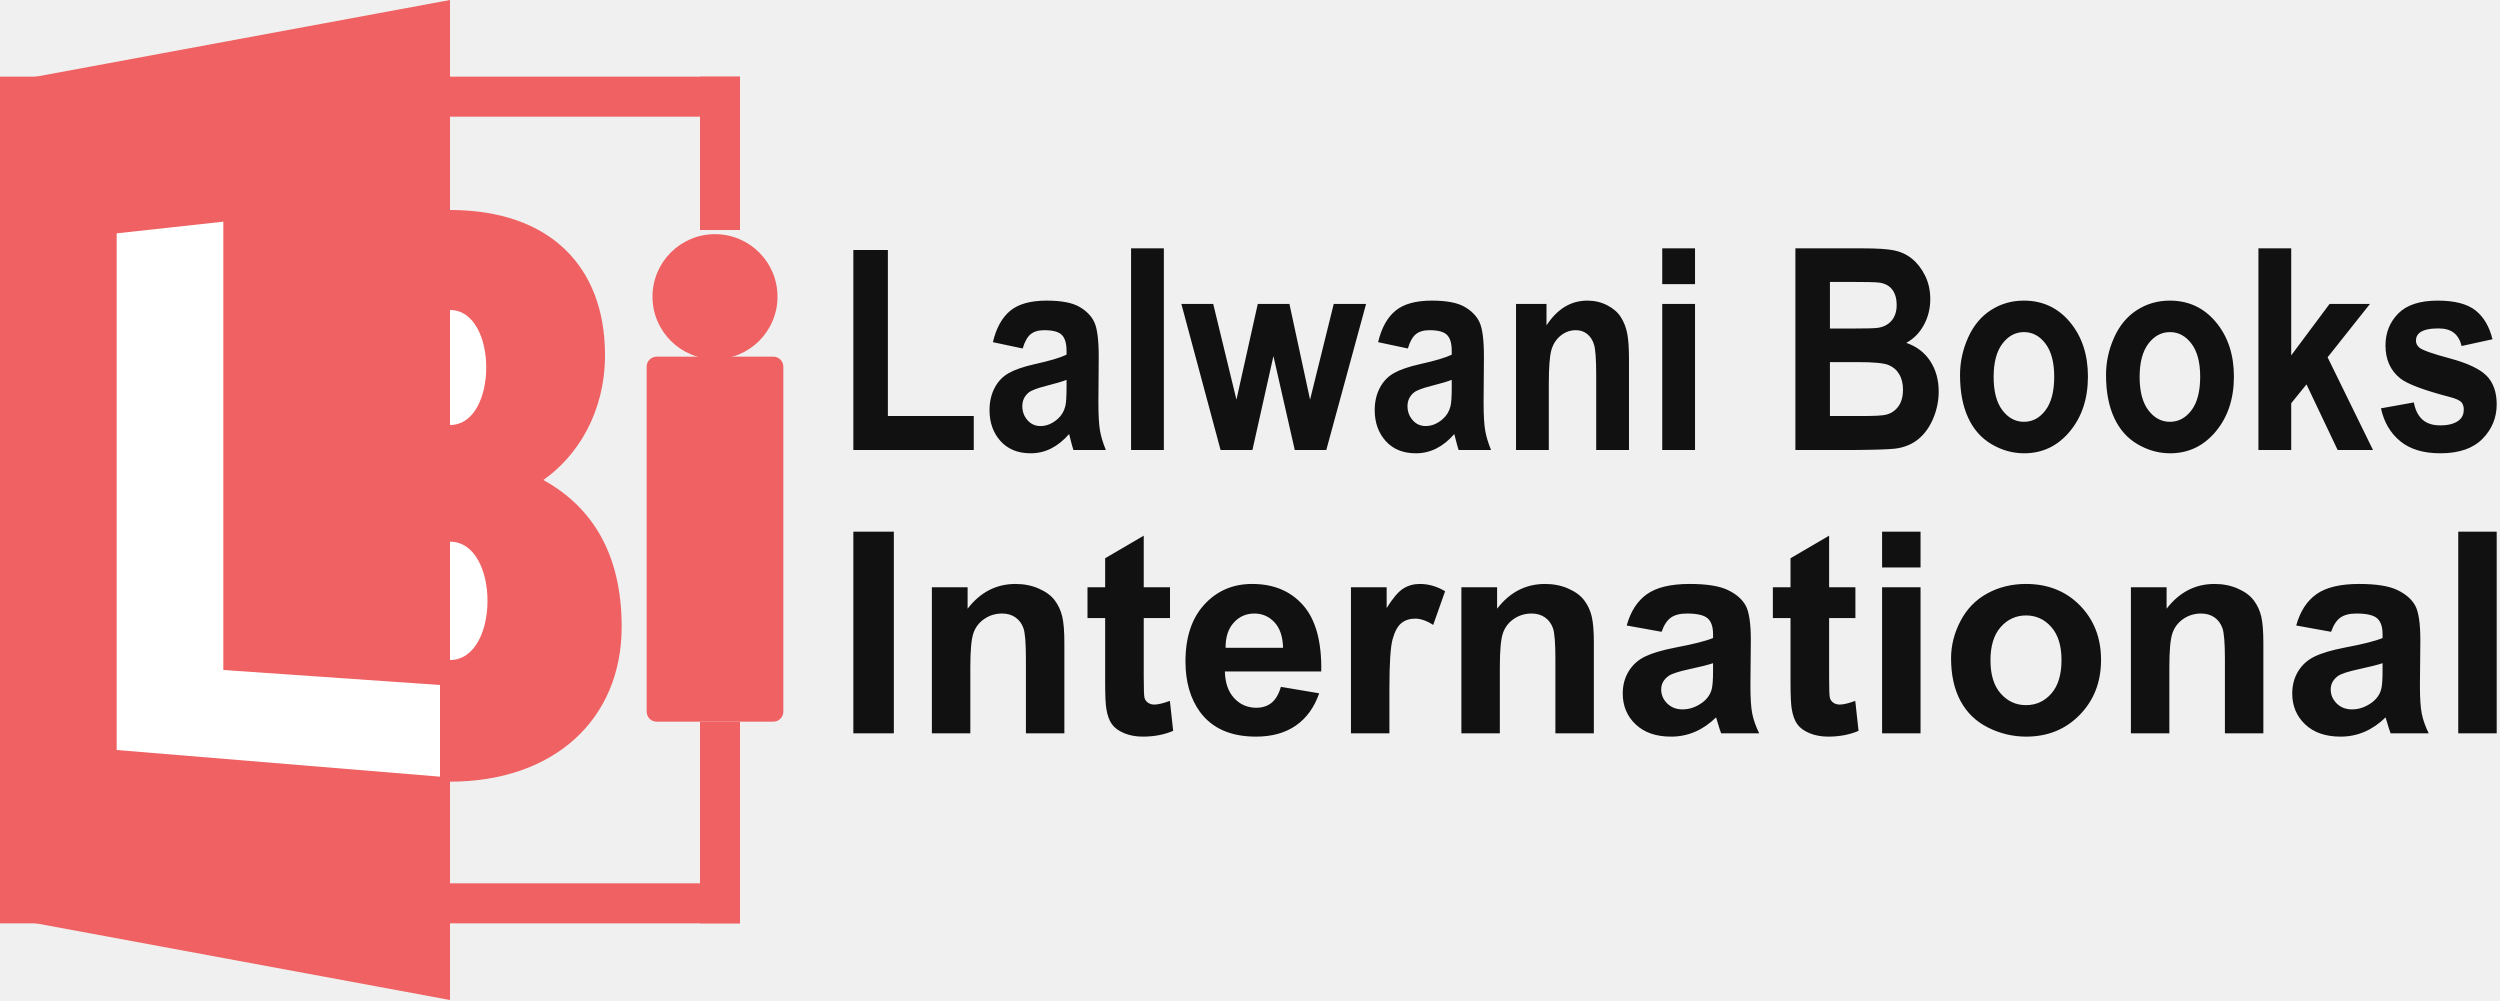
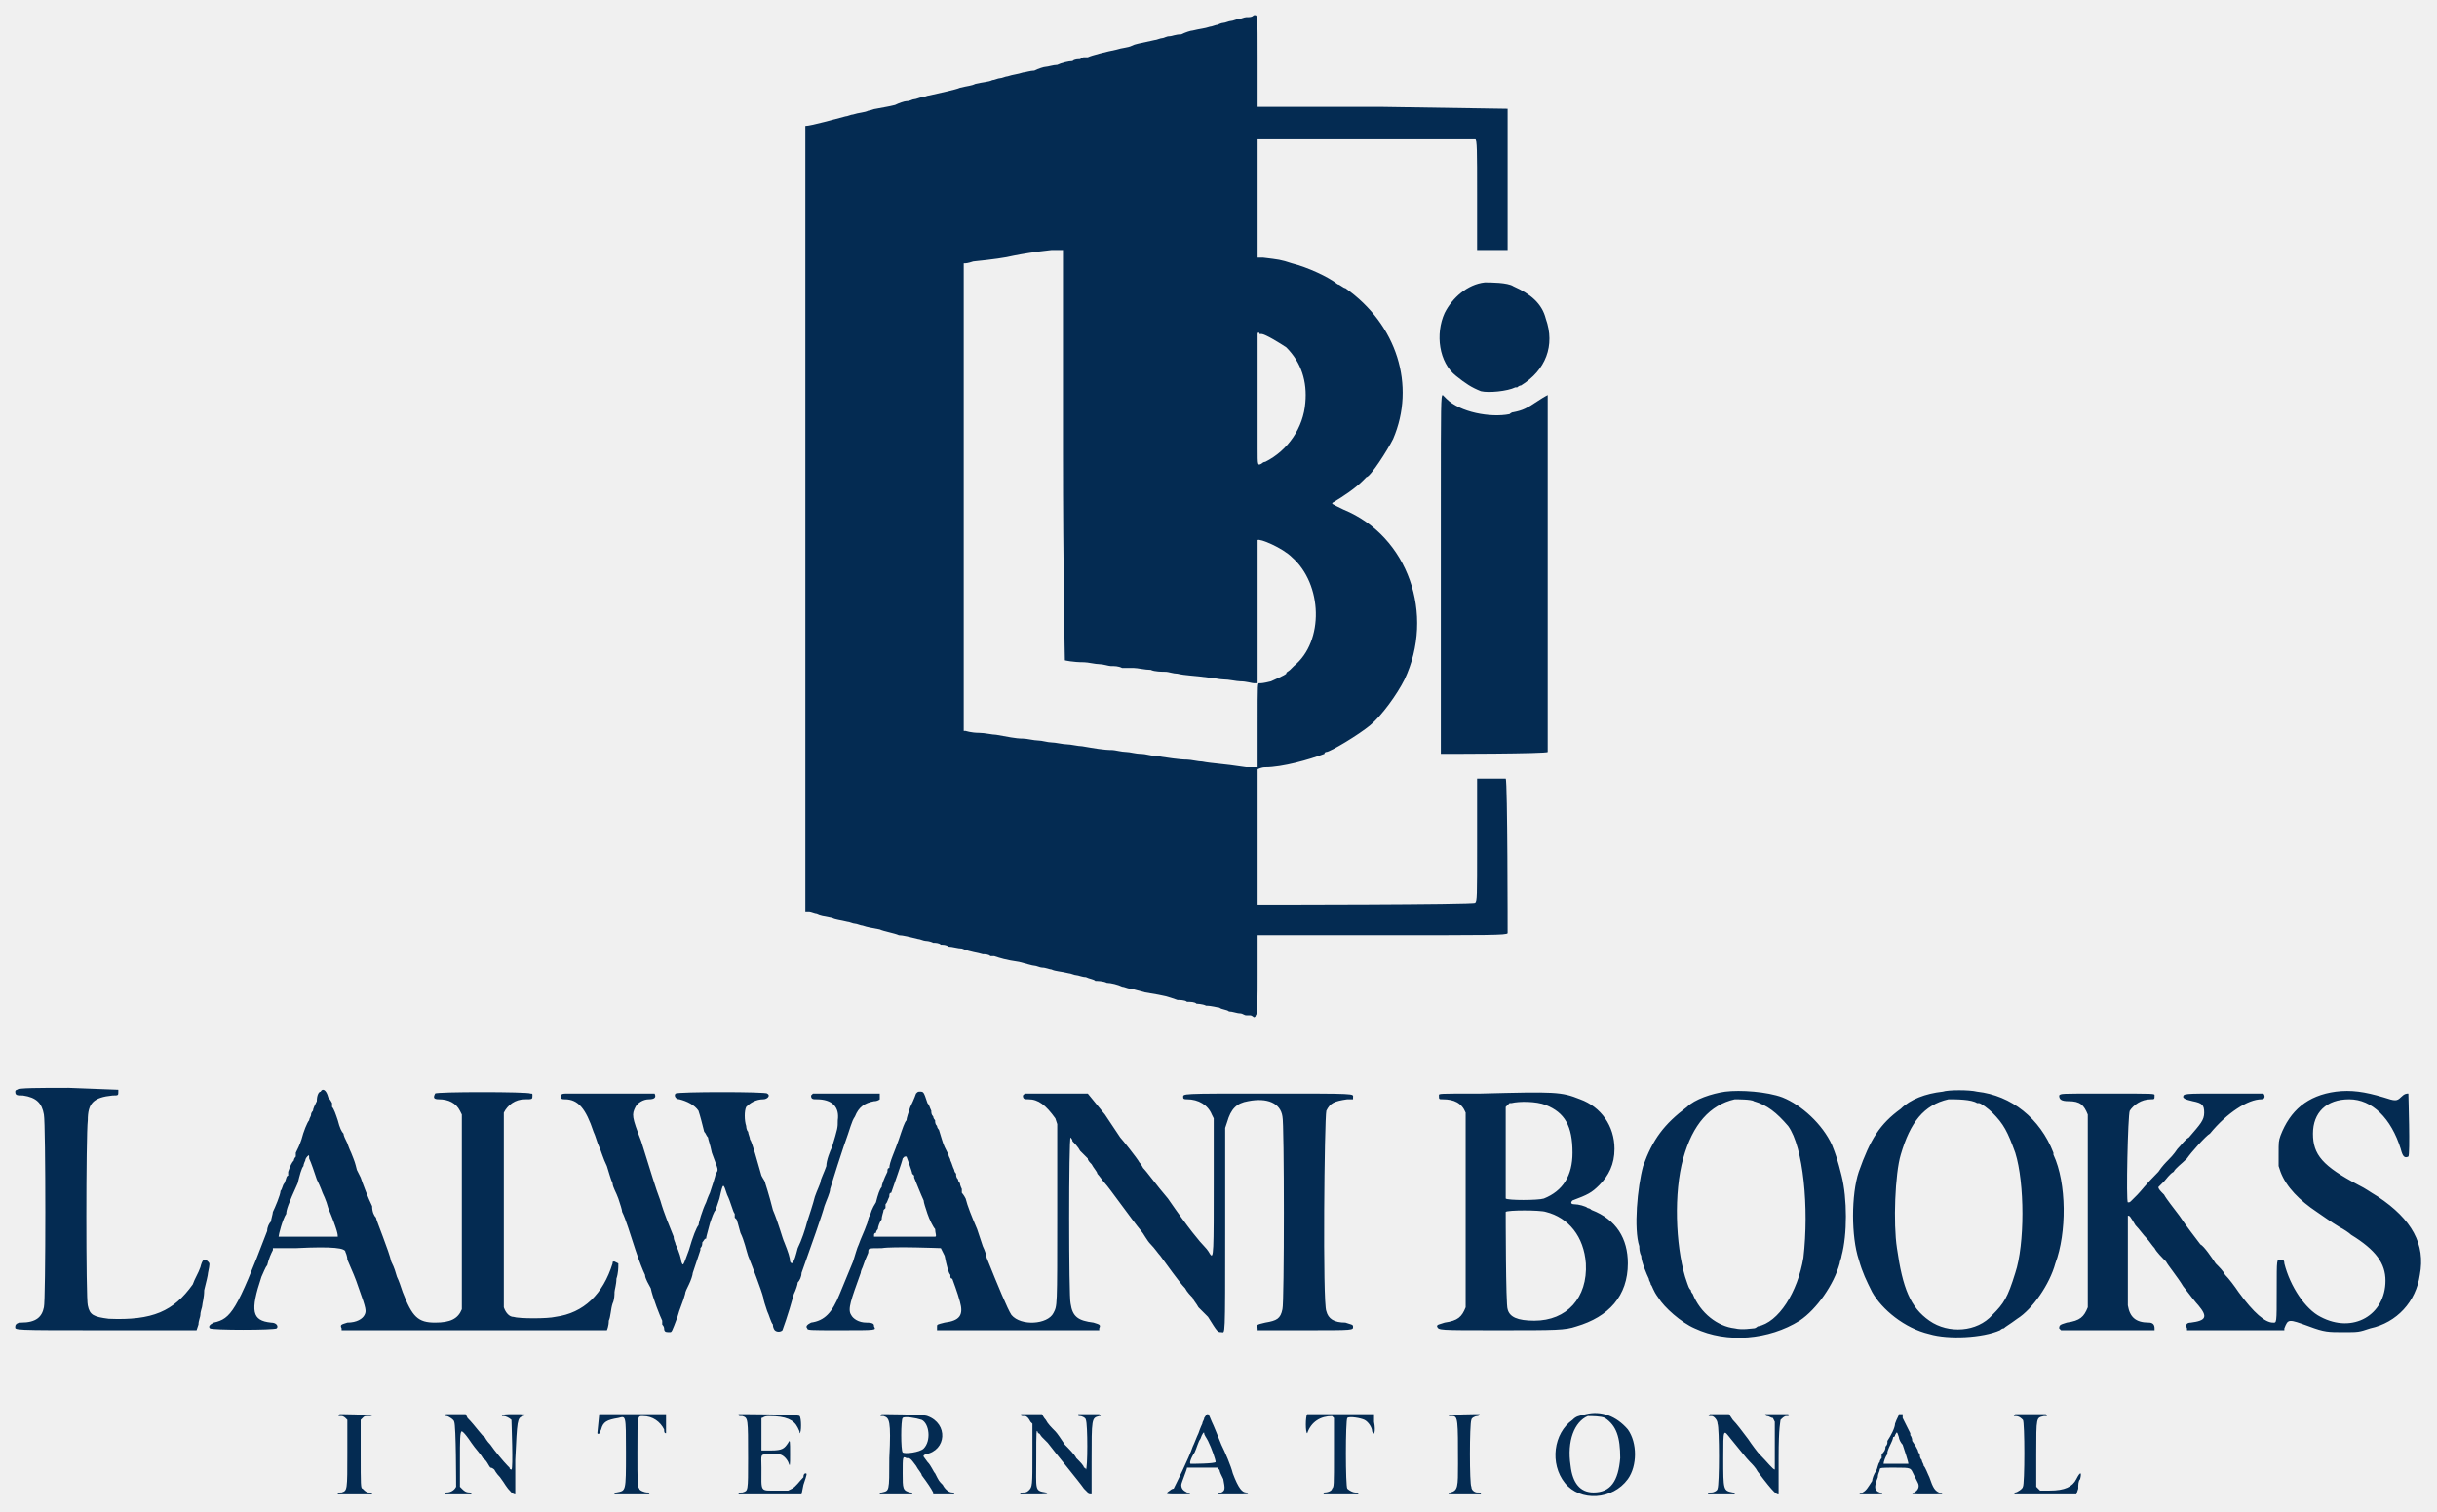
- <svg xmlns="http://www.w3.org/2000/svg" viewBox="0 0 150 60" role="img" aria-label="Lalwani Books International">
-   <g fill="#ef6162">
-     <rect x="0" y="4.6" width="44.4" height="2.4" />
-     <rect x="0" y="53" width="44.4" height="2.4" />
-     <rect x="42" y="4.6" width="2.4" height="9.2" />
-     <rect x="42" y="43.3" width="2.4" height="12.1" />
-     <circle cx="42.9" cy="17.8" r="3.75" />
-     <rect x="38.8" y="21.4" width="8.2" height="21.9" rx="0.6" />
-     <path d="M0 5 27 0V60L0 55Z" />
-     <path d="M27 12.6C33 12.6 36.3 16 36.3 21.3 36.3 24.8 34.6 27.4 32.6 28.8 35.5 30.4 37.3 33.2 37.3 37.6 37.3 43.2 33.2 46.9 27 46.9Z" />
-   </g>
-   <g fill="#fff">
-     <path d="M7 14 13.4 13.3V40.2L26.4 41.1V46.6L7 45Z" />
-     <path d="M27 18.6C29.9 18.6 29.9 25.5 27 25.5Z" />
-     <path d="M27 32.5C30 32.5 30 39.6 27 39.6Z" />
-   </g>
-   <g fill="#111">
-     <path transform="translate(50.101 27) scale(0.14339 0.16902)" d="M58.06 0L7.67 0L7.67-71L22.12-71L22.12-12.06L58.06-12.06L58.06 0M78.52-36.04L66.06-38.28Q68.16-45.80 73.29-49.41Q78.42-53.03 88.53-53.03Q97.71-53.03 102.20-50.85Q106.69-48.68 108.52-45.34Q110.35-41.99 110.35-33.06L110.21-17.04Q110.21-10.21 110.86-6.96Q111.52-3.71 113.33 0L99.76 0Q99.22-1.37 98.44-4.05Q98.10-5.27 97.95-5.66Q94.43-2.25 90.43-0.54Q86.43 1.17 81.88 1.17Q73.88 1.17 69.26-3.17Q64.65-7.52 64.65-14.16Q64.65-18.55 66.75-22Q68.85-25.44 72.63-27.27Q76.42-29.10 83.54-30.47Q93.16-32.28 96.88-33.84L96.88-35.21Q96.88-39.16 94.92-40.84Q92.97-42.53 87.55-42.53Q83.89-42.53 81.84-41.09Q79.79-39.65 78.52-36.04M96.88-22.17L96.88-24.90Q94.24-24.02 88.53-22.80Q82.81-21.58 81.05-20.41Q78.37-18.51 78.37-15.58Q78.37-12.70 80.52-10.60Q82.67-8.50 85.99-8.50Q89.70-8.50 93.07-10.94Q95.56-12.79 96.34-15.48Q96.88-17.24 96.88-22.17M137.60 0L123.88 0L123.88-71.58L137.60-71.58L137.60 0M174.66 0L161.33 0L144.92-51.86L158.25-51.86L167.97-17.87L176.90-51.86L190.14-51.86L198.78-17.87L208.69-51.86L222.22-51.86L205.57 0L192.38 0L183.45-33.35L174.66 0M239.70-36.04L227.25-38.28Q229.35-45.80 234.47-49.41Q239.60-53.03 249.71-53.03Q258.89-53.03 263.38-50.85Q267.87-48.68 269.70-45.34Q271.53-41.99 271.53-33.06L271.39-17.04Q271.39-10.21 272.05-6.96Q272.71-3.71 274.51 0L260.94 0Q260.40-1.37 259.62-4.05Q259.28-5.27 259.13-5.66Q255.62-2.25 251.61-0.54Q247.61 1.17 243.07 1.17Q235.06 1.17 230.44-3.17Q225.83-7.52 225.83-14.16Q225.83-18.55 227.93-22Q230.03-25.44 233.81-27.27Q237.60-29.10 244.73-30.47Q254.35-32.28 258.06-33.84L258.06-35.21Q258.06-39.16 256.10-40.84Q254.15-42.53 248.73-42.53Q245.07-42.53 243.02-41.09Q240.97-39.65 239.70-36.04M258.06-22.17L258.06-24.90Q255.42-24.02 249.71-22.80Q243.99-21.58 242.24-20.41Q239.55-18.51 239.55-15.58Q239.55-12.70 241.70-10.60Q243.85-8.50 247.17-8.50Q250.88-8.50 254.25-10.94Q256.74-12.79 257.52-15.48Q258.06-17.24 258.06-22.17M332.23-32.23L332.23 0L318.51 0L318.51-26.46Q318.51-34.86 317.63-37.33Q316.75-39.79 314.77-41.16Q312.79-42.53 310.01-42.53Q306.45-42.53 303.61-40.58Q300.78-38.62 299.73-35.40Q298.68-32.18 298.68-23.49L298.68 0L284.96 0L284.96-51.86L297.71-51.86L297.71-44.24Q304.49-53.03 314.79-53.03Q319.34-53.03 323.10-51.39Q326.86-49.76 328.78-47.22Q330.71-44.68 331.47-41.46Q332.23-38.23 332.23-32.23M359.86-58.89L346.14-58.89L346.14-71.58L359.86-71.58L359.86-58.89M359.86 0L346.14 0L346.14-51.86L359.86-51.86L359.86 0M401.86 0L401.86-71.58L430.47-71.58Q438.96-71.58 443.14-70.87Q447.31-70.17 450.61-67.92Q453.91-65.67 456.10-61.94Q458.30-58.20 458.30-53.56Q458.30-48.54 455.59-44.34Q452.88-40.14 448.24-38.04Q454.79-36.13 458.30-31.54Q461.82-26.95 461.82-20.75Q461.82-15.87 459.55-11.25Q457.28-6.64 453.34-3.88Q449.41-1.12 443.65-0.49Q440.04-0.10 426.22 0L401.86 0M424.61-59.67L416.31-59.67L416.31-43.12L425.78-43.12Q434.23-43.12 436.28-43.36Q439.99-43.80 442.11-45.92Q444.24-48.05 444.24-51.51Q444.24-54.83 442.41-56.91Q440.58-58.98 436.96-59.42Q434.81-59.67 424.61-59.67M427.98-31.20L416.31-31.20L416.31-12.06L429.69-12.06Q437.50-12.06 439.60-12.50Q442.82-13.09 444.85-15.36Q446.88-17.63 446.88-21.44Q446.88-24.66 445.31-26.90Q443.75-29.15 440.80-30.18Q437.84-31.20 427.98-31.20M470.75-26.66Q470.75-33.50 474.12-39.89Q477.49-46.29 483.67-49.66Q489.84-53.03 497.46-53.03Q509.23-53.03 516.75-45.39Q524.27-37.74 524.27-26.07Q524.27-14.31 516.67-6.57Q509.08 1.17 497.56 1.17Q490.43 1.17 483.96-2.05Q477.49-5.27 474.12-11.50Q470.75-17.72 470.75-26.66M484.81-25.93Q484.81-18.21 488.48-14.11Q492.14-10.01 497.51-10.01Q502.88-10.01 506.52-14.11Q510.16-18.21 510.16-26.03Q510.16-33.64 506.52-37.74Q502.88-41.85 497.51-41.85Q492.14-41.85 488.48-37.74Q484.81-33.64 484.81-25.93M531.84-26.66Q531.84-33.50 535.21-39.89Q538.57-46.29 544.75-49.66Q550.93-53.03 558.54-53.03Q570.31-53.03 577.83-45.39Q585.35-37.74 585.35-26.07Q585.35-14.31 577.76-6.57Q570.17 1.17 558.64 1.17Q551.51 1.17 545.04-2.05Q538.57-5.27 535.21-11.50Q531.84-17.72 531.84-26.66M545.90-25.93Q545.90-18.21 549.56-14.11Q553.22-10.01 558.59-10.01Q563.96-10.01 567.60-14.11Q571.24-18.21 571.24-26.03Q571.24-33.64 567.60-37.74Q563.96-41.85 558.59-41.85Q553.22-41.85 549.56-37.74Q545.90-33.64 545.90-25.93M609.33 0L595.61 0L595.61-71.58L609.33-71.58L609.33-33.59L625.39-51.86L642.29-51.86L624.56-32.91L643.55 0L628.76 0L615.72-23.29L609.33-16.60L609.33 0M646.88-14.79L660.64-16.89Q661.52-12.89 664.21-10.82Q666.89-8.74 671.73-8.74Q677.05-8.74 679.74-10.69Q681.54-12.06 681.54-14.36Q681.54-15.92 680.57-16.94Q679.54-17.92 675.98-18.75Q659.38-22.41 654.93-25.44Q648.78-29.64 648.78-37.11Q648.78-43.85 654.10-48.44Q659.42-53.03 670.61-53.03Q681.25-53.03 686.43-49.56Q691.60-46.09 693.55-39.31L680.62-36.91Q679.79-39.94 677.47-41.55Q675.15-43.16 670.85-43.16Q665.43-43.16 663.09-41.65Q661.52-40.58 661.52-38.87Q661.52-37.40 662.89-36.38Q664.75-35.01 675.71-32.52Q686.67-30.03 691.02-26.42Q695.31-22.75 695.31-16.21Q695.31-9.08 689.36-3.96Q683.40 1.17 671.73 1.17Q661.13 1.17 654.96-3.12Q648.78-7.42 646.88-14.79" />
-     <path transform="translate(50.050 44) scale(0.16817 0.16902)" d="M21.29 0L6.84 0L6.84-71.58L21.29-71.58L21.29 0M82.13-32.23L82.13 0L68.41 0L68.41-26.46Q68.41-34.86 67.53-37.33Q66.65-39.79 64.67-41.16Q62.70-42.53 59.91-42.53Q56.35-42.53 53.52-40.58Q50.68-38.62 49.63-35.40Q48.58-32.18 48.58-23.49L48.58 0L34.86 0L34.86-51.86L47.61-51.86L47.61-44.24Q54.39-53.03 64.70-53.03Q69.24-53.03 73-51.39Q76.76-49.76 78.69-47.22Q80.62-44.68 81.37-41.46Q82.13-38.23 82.13-32.23M110.45-51.86L119.82-51.86L119.82-40.92L110.45-40.92L110.45-20.02Q110.45-13.67 110.72-12.62Q110.99-11.57 111.94-10.89Q112.89-10.21 114.26-10.21Q116.16-10.21 119.78-11.52L120.95-0.88Q116.16 1.17 110.11 1.17Q106.40 1.17 103.42-0.07Q100.44-1.32 99.05-3.30Q97.66-5.27 97.12-8.64Q96.68-11.04 96.68-18.31L96.68-40.92L90.38-40.92L90.38-51.86L96.68-51.86L96.68-62.16L110.45-70.17L110.45-51.86M159.38-16.50L173.05-14.21Q170.41-6.69 164.72-2.76Q159.03 1.17 150.49 1.17Q136.96 1.17 130.47-7.67Q125.34-14.75 125.34-25.54Q125.34-38.43 132.08-45.73Q138.82-53.03 149.12-53.03Q160.69-53.03 167.38-45.39Q174.07-37.74 173.78-21.97L139.40-21.97Q139.55-15.87 142.72-12.48Q145.90-9.08 150.63-9.08Q153.86-9.08 156.05-10.84Q158.25-12.60 159.38-16.50M139.65-30.37L160.16-30.37Q160.01-36.33 157.08-39.43Q154.15-42.53 149.95-42.53Q145.46-42.53 142.53-39.26Q139.60-35.99 139.65-30.37M198.10-16.02L198.10 0L184.38 0L184.38-51.86L197.12-51.86L197.12-44.48Q200.39-49.71 203-51.37Q205.62-53.03 208.94-53.03Q213.62-53.03 217.97-50.44L213.72-38.48Q210.25-40.72 207.28-40.72Q204.39-40.72 202.39-39.14Q200.39-37.55 199.24-33.40Q198.10-29.25 198.10-16.02M271.04-32.23L271.04 0L257.32 0L257.32-26.46Q257.32-34.86 256.45-37.33Q255.57-39.79 253.59-41.16Q251.61-42.53 248.83-42.53Q245.26-42.53 242.43-40.58Q239.60-38.62 238.55-35.40Q237.50-32.18 237.50-23.49L237.50 0L223.78 0L223.78-51.86L236.52-51.86L236.52-44.24Q243.31-53.03 253.61-53.03Q258.15-53.03 261.91-51.39Q265.67-49.76 267.60-47.22Q269.53-44.68 270.29-41.46Q271.04-38.23 271.04-32.23M295.21-36.04L282.76-38.28Q284.86-45.80 289.99-49.41Q295.12-53.03 305.22-53.03Q314.40-53.03 318.90-50.85Q323.39-48.68 325.22-45.34Q327.05-41.99 327.05-33.06L326.90-17.04Q326.90-10.21 327.56-6.96Q328.22-3.71 330.03 0L316.46 0Q315.92-1.37 315.14-4.05Q314.79-5.27 314.65-5.66Q311.13-2.25 307.13-0.54Q303.13 1.17 298.58 1.17Q290.58 1.17 285.96-3.17Q281.35-7.52 281.35-14.16Q281.35-18.55 283.45-22Q285.55-25.44 289.33-27.27Q293.12-29.10 300.24-30.47Q309.86-32.28 313.57-33.84L313.57-35.21Q313.57-39.16 311.62-40.84Q309.67-42.53 304.25-42.53Q300.59-42.53 298.54-41.09Q296.48-39.65 295.21-36.04M313.57-22.17L313.57-24.90Q310.94-24.02 305.22-22.80Q299.51-21.58 297.75-20.41Q295.07-18.51 295.07-15.58Q295.07-12.70 297.22-10.60Q299.37-8.50 302.69-8.50Q306.40-8.50 309.77-10.94Q312.26-12.79 313.04-15.48Q313.57-17.24 313.57-22.17M354.98-51.86L364.36-51.86L364.36-40.92L354.98-40.92L354.98-20.02Q354.98-13.67 355.25-12.62Q355.52-11.57 356.47-10.89Q357.42-10.21 358.79-10.21Q360.69-10.21 364.31-11.52L365.48-0.88Q360.69 1.17 354.64 1.17Q350.93 1.17 347.95-0.07Q344.97-1.32 343.58-3.30Q342.19-5.27 341.65-8.64Q341.21-11.04 341.21-18.31L341.21-40.92L334.91-40.92L334.91-51.86L341.21-51.86L341.21-62.16L354.98-70.17L354.98-51.86M387.60-58.89L373.88-58.89L373.88-71.58L387.60-71.58L387.60-58.89M387.60 0L373.88 0L373.88-51.86L387.60-51.86L387.60 0M398.49-26.66Q398.49-33.50 401.86-39.89Q405.22-46.29 411.40-49.66Q417.58-53.03 425.20-53.03Q436.96-53.03 444.48-45.39Q452-37.74 452-26.07Q452-14.31 444.41-6.57Q436.82 1.17 425.29 1.17Q418.16 1.17 411.69-2.05Q405.22-5.27 401.86-11.50Q398.49-17.72 398.49-26.66M412.55-25.93Q412.55-18.21 416.21-14.11Q419.87-10.01 425.24-10.01Q430.62-10.01 434.25-14.11Q437.89-18.21 437.89-26.03Q437.89-33.64 434.25-37.74Q430.62-41.85 425.24-41.85Q419.87-41.85 416.21-37.74Q412.55-33.64 412.55-25.93M509.91-32.23L509.91 0L496.19 0L496.19-26.46Q496.19-34.86 495.31-37.33Q494.43-39.79 492.46-41.16Q490.48-42.53 487.70-42.53Q484.13-42.53 481.30-40.58Q478.47-38.62 477.42-35.40Q476.37-32.18 476.37-23.49L476.37 0L462.65 0L462.65-51.86L475.39-51.86L475.39-44.24Q482.18-53.03 492.48-53.03Q497.02-53.03 500.78-51.39Q504.54-49.76 506.47-47.22Q508.40-44.68 509.16-41.46Q509.91-38.23 509.91-32.23M534.08-36.04L521.63-38.28Q523.73-45.80 528.86-49.41Q533.98-53.03 544.09-53.03Q553.27-53.03 557.76-50.85Q562.26-48.68 564.09-45.34Q565.92-41.99 565.92-33.06L565.77-17.04Q565.77-10.21 566.43-6.96Q567.09-3.71 568.90 0L555.32 0Q554.79-1.37 554-4.05Q553.66-5.27 553.52-5.66Q550-2.25 546-0.54Q541.99 1.17 537.45 1.17Q529.44 1.17 524.83-3.17Q520.21-7.52 520.21-14.16Q520.21-18.55 522.31-22Q524.41-25.44 528.20-27.27Q531.98-29.10 539.11-30.47Q548.73-32.28 552.44-33.84L552.44-35.21Q552.44-39.16 550.49-40.84Q548.54-42.53 543.12-42.53Q539.45-42.53 537.40-41.09Q535.35-39.65 534.08-36.04M552.44-22.17L552.44-24.90Q549.80-24.02 544.09-22.80Q538.38-21.58 536.62-20.41Q533.94-18.51 533.94-15.58Q533.94-12.70 536.08-10.60Q538.23-8.50 541.55-8.50Q545.26-8.50 548.63-10.94Q551.12-12.79 551.90-15.48Q552.44-17.24 552.44-22.17M593.16 0L579.44 0L579.44-71.58L593.16-71.58" />
-   </g>
+ <svg xmlns="http://www.w3.org/2000/svg" viewBox="-8 -8 1277 792" role="img" aria-label="Lalwani Books International">
+   <path fill="#042b52" fill-rule="evenodd" d="M649 0c-1 1-2 1-4 1-1 0-3 1-4 1-1 0-3 1-4 1-1 0-3 1-4 1-1 0-3 1-3 1-1 0-3 1-4 1-3 1-5 1-9 2-1 0-4 1-6 2-3 0-5 1-6 1-2 0-3 1-4 1-1 0-3 1-4 1-9 2-10 2-12 3-2 1-5 1-8 2-5 1-13 3-15 4 0 0-1 0-2 0-1 0-2 1-2 1-1 0-3 0-4 1-2 0-6 1-8 2-2 0-5 1-6 1-1 0-4 1-6 2-2 0-5 1-6 1-3 1-5 1-8 2-1 0-3 1-4 1-1 0-3 1-4 1-2 1-5 1-9 2-2 1-4 1-8 2-2 1-12 3-16 4-1 0-3 1-4 1-1 0-3 1-4 1-1 0-2 1-4 1-1 0-4 1-6 2-4 1-5 1-10 2-1 0-3 1-4 1-2 1-5 1-8 2-1 0-3 1-4 1-4 1-18 5-21 5l0 1 0 205c0 113 0 206 0 206 0 0 1 0 2 0 1 0 3 1 4 1 2 1 3 1 8 2 2 1 4 1 8 2 1 0 3 1 4 1 1 0 3 1 4 1 3 1 4 1 9 2 2 1 8 2 10 3 2 0 6 1 10 2 1 0 3 1 4 1 0 0 2 0 4 1 1 0 3 0 4 1 1 0 3 0 4 1 2 0 5 1 7 1 5 2 8 2 11 3 1 0 3 0 4 1 0 0 2 0 2 0 3 1 6 2 13 3 4 1 7 2 8 2 1 0 3 1 4 1 2 0 4 1 5 1 2 1 5 1 9 2 1 0 3 1 4 1 1 0 3 1 5 1 2 1 4 1 5 2 1 0 4 0 6 1 2 0 6 1 8 2 1 0 3 1 4 1 1 0 4 1 8 2 12 2 11 2 17 4 1 0 4 0 5 1 2 0 4 0 5 1 0 0 3 0 5 1 3 0 6 1 7 1 1 1 4 1 5 2 2 0 4 1 6 1 1 0 2 1 3 1 0 0 1 0 2 0 1 0 2 1 2 1 0 0 1 0 1-1 1 0 1-10 1-21 0-17 0-21 0-21 1 0 28 0 62 0 61 0 68 0 69-1 0 0 0-80-1-81 0 0-1 0-7 0l-8 0 0 2c0 2 0 16 0 33 0 27 0 29-1 30 0 1-113 1-114 1 0-1 0-71 0-71 0 0 2-1 4-1 9 0 23-4 31-7 0-1 1-1 1-1 2 0 17-9 23-14 6-5 14-16 18-24 16-34 2-75-32-89-6-3-7-3-5-4 5-3 11-7 15-11 1-1 2-2 2-2 2 0 11-14 14-20 12-28 2-60-25-79-1 0-3-2-4-2-5-4-16-9-24-11-6-2-7-2-15-3-1 0-3 0-3 0 0-1 0-20 0-42l0-20 57 0c46 0 57 0 57 0 1 0 1 6 1 29l0 29 2 0c1 0 11 0 13 0l1 0 0-37 0-37-65-1c-52 0-66 0-66 0 0 0 0-11 0-24 0-26 0-24-2-24zM543 123c-9 1-15 2-20 3-4 1-11 2-21 3-3 1-4 1-5 1 0 1 0 7 0 123l0 122 1 0c0 0 3 1 7 1 3 0 7 1 9 1 6 1 10 2 14 2 2 0 6 1 8 1 2 0 5 1 7 1 2 0 6 1 8 1 2 0 6 1 8 1 6 1 11 2 16 2 1 0 5 1 7 1 2 0 5 1 8 1 2 0 5 1 7 1 7 1 13 2 17 2 2 0 6 1 8 1 5 1 10 1 23 3 1 0 3 0 4 0l2 0 0-22c0-23 0-22 1-22 1 0 2 0 6-1 2-1 7-3 8-4 0-1 1-1 2-2 0 0 1-1 2-2 16-13 15-43-1-57-5-5-17-10-18-9 0 1 0 17 0 38 0 22 0 36 0 37-1 0-1 0-2 0-1 0-4-1-7-1-2 0-6-1-9-1-2 0-6-1-8-1-7-1-12-1-16-2-2 0-5-1-6-1-2 0-6 0-8-1-3 0-7-1-9-1-2 0-5 0-6 0-2-1-4-1-6-1-1 0-4-1-6-1-2 0-6-1-8-1-6 0-10-1-10-1 0 0-1-49-1-108l0-107-2 0c-1 0-3 0-4 0zM770 140c-9 1-17 8-21 16-5 11-3 26 6 33 5 4 8 6 13 8 4 1 14 0 18-2 0 0 1 0 1 0 0 0 1-1 2-1 13-8 18-21 13-35-2-8-8-13-17-17-3-2-12-2-15-2zM651 167c0 0 0 50 0 60 0 9 0 9 2 8 0 0 1-1 2-1 12-6 20-18 21-31 1-11-2-21-10-29-3-2-11-7-13-7 0 0-1 0-1 0 0-1-1-1-1 0zM747 254c0 83 0 132 0 133 1 0 56 0 56-1 0 0 0-187 0-187 0 0-2 1-5 3-6 4-8 5-13 6-1 0-2 1-2 1-10 2-26-1-33-8-1-1-2-2-2-2-1 0-1 5-1 55zM1 563c0 0-1 0-1 1 0 2 1 2 4 2 7 1 10 4 11 10 1 5 1 98 0 101-1 5-4 8-12 8-2 0-3 1-3 2 0 2-3 2 48 2l47 0 1-3c0-2 1-4 1-5 0-2 1-4 1-5 0-1 1-4 1-8 1-4 2-8 2-9 1-5 1-5 0-6-2-2-3-1-4 3-1 3-3 6-4 9-10 14-21 19-44 18-8-1-10-2-11-7-1-3-1-89 0-97 0-9 3-12 13-13 3 0 3 0 3-2l0-1-26-1c-15 0-27 0-27 1zM160 564c-1 0-2 2-2 5-1 2-2 4-2 5 0 0-1 1-1 2 0 1-1 2-1 3-1 1-3 6-4 10-1 3-2 5-3 7 0 0 0 1 0 1 0 0 0 1 0 1 0 0-1 1-1 2-1 1-2 3-3 6 0 0 0 1 0 1 0 0 0 1 0 1-1 0-1 2-2 4-1 1-1 3-2 4 0 2-3 9-4 11 0 1-1 4-1 5-1 1-2 3-2 5-16 42-19 46-28 48-2 1-3 2-2 3 1 1 34 1 35 0 1-1 0-3-3-3-10-1-11-6-5-24 1-2 2-5 3-6 1-4 2-6 3-8l0-1 12 0c20-1 26 0 26 2 0 0 1 2 1 4 3 7 4 9 6 15 4 11 4 12 3 14-1 2-4 4-9 4-3 1-4 1-3 3 0 0 0 1 0 1 1 0 139 0 139 0 0 0 1-2 1-5 1-2 1-6 2-9 1-2 1-5 1-6 0-1 1-4 1-7 1-3 1-6 1-7l0-1-2-1c-1 0-1 0-1 1-5 16-15 26-30 28-4 1-19 1-22 0-2 0-4-2-5-5 0-3 0-99 0-102 2-4 6-7 11-7 4 0 4 0 4-2 0-1 0-1-1-1-1-1-50-1-50 0-1 2-1 3 2 3 5 0 9 2 11 6l1 2 0 50c0 49 0 51 0 52-2 5-6 7-14 7-9 0-12-3-17-16-1-3-2-6-3-8-1-3-1-4-3-8-1-5-8-22-8-23-1-1-2-3-2-6-2-4-5-12-6-15 0 0-1-2-2-4-1-4-1-4-3-9-1-2-2-5-2-5-1-2-2-4-2-5-1-1-2-3-3-7-1-3-2-6-3-7 0 0 0-1 0-1 0 0 0-1 0-1 0 0-1-2-2-3-1-4-3-5-4-3zM896 564c-7 1-16 4-20 8-12 9-18 17-23 31-3 11-5 33-2 42 0 1 0 3 1 5 0 3 3 10 4 12 0 1 1 2 1 3 1 1 1 3 4 7 3 5 12 13 19 16 17 8 39 6 55-4 9-6 18-19 21-30 0-1 1-3 1-4 3-11 3-30 0-42-2-8-3-11-5-16-5-11-16-21-26-25-8-3-22-4-30-3zM1010 564c-9 1-17 4-22 9-11 8-16 16-22 33-4 12-4 34 0 46 2 7 4 11 7 17 5 9 17 19 30 22 10 3 28 2 37-2 0 0 1-1 2-1 1-1 3-2 7-5 8-5 17-18 20-29 6-16 6-42-1-57 0 0 0-1 0-1-7-18-22-30-40-32-4-1-15-1-18 0zM1216 564c-15 2-24 10-29 23-1 3-1 3-1 10l0 6 1 3c3 8 10 15 19 21 3 2 7 5 12 8 2 1 5 3 6 4 13 8 18 15 18 24 0 18-17 28-34 19-8-4-16-16-19-28 0-2-1-2-2-2-2 0-2-1-2 16 0 18 0 17-2 17-4 0-10-5-18-16-2-3-5-7-7-9-1-2-3-4-5-6-2-3-6-9-8-10-3-4-7-9-11-15-3-4-7-9-8-11-2-2-3-3-3-4 0 0 1-1 3-3 1-1 3-4 5-5 1-2 4-4 7-7 2-3 10-12 12-13 9-11 20-18 27-18 2 0 2-2 1-3 0 0-10 0-21 0-21 0-21 0-21 2 1 1 1 1 5 2 5 1 6 2 6 6 0 4-2 6-8 13-2 1-4 4-6 6-2 3-4 5-5 6-1 1-3 3-5 6-7 7-9 10-11 12-1 1-3 3-3 3-1 1-1 1-2 1-1 0 0-46 1-48 2-3 6-6 11-6 2 0 2 0 2-2 0-1 1-1-26-1-24 0-23 0-24 1 0 2 1 3 5 3 6 0 8 2 10 7 0 4 0 97 0 101-2 5-4 7-11 8-3 1-4 1-4 3l1 1 24 0 25 0 0-1c0-2-1-3-3-3-7 0-10-3-11-9 0-5 0-47 0-47 1 0 1 0 4 5 2 2 4 5 6 7 1 1 3 4 4 5 1 2 4 5 6 7 1 2 6 8 9 13 3 4 7 9 8 10 5 6 4 8-4 9-2 0-3 1-2 3l0 1 25 0 26 0 0-1c2-5 2-5 13-1 8 3 10 3 18 3 8 0 8 0 14-2 14-3 24-14 26-28 3-16-4-29-22-41-5-3-6-4-10-6-19-10-24-16-24-27 0-11 7-18 19-18 12 0 22 10 27 26 1 4 2 5 4 4 1-1 0-32 0-33-1 0-2 0-4 2-2 2-3 2-9 0-10-3-17-4-25-3zM472 565c0 0-1 3-3 7-1 3-2 6-2 7-1 1-2 4-4 10-2 6-5 12-5 15-1 0-1 1-1 2-2 4-3 7-3 8-1 1-2 4-3 8-2 3-3 6-3 7-1 0-1 3-2 5-1 3-3 7-4 10-1 2-2 6-3 9-2 5-5 12-7 17-4 10-8 14-15 15-2 1-3 2-2 3 0 1 1 1 17 1 20 0 19 0 18-2 0-1 0-2-4-2-4 0-7-2-8-4-2-3 0-8 5-22 0-1 1-3 1-3 2-6 3-7 3-8 0-2 0-2 7-2 6-1 31 0 31 0 0 0 1 2 2 4 1 5 2 9 3 10 0 0 0 1 0 1 0 0 0 1 1 1 0 0 3 8 4 12 2 7 0 10-8 11-4 1-4 1-4 2l0 2 3 0c2 0 21 0 42 0l40 0 0-1c1-2 0-2-3-3-8-1-11-3-12-10-1-3-1-87 0-87 0 0 1 1 1 2 1 1 3 3 4 5 2 2 4 4 4 4 0 1 1 2 2 3 1 2 3 4 3 5 1 1 3 4 4 5 2 2 14 19 19 25 1 1 3 5 5 7 2 2 4 5 5 6 3 4 10 14 13 17 1 2 3 4 4 5 0 1 2 3 3 5 1 1 3 3 5 5 5 8 5 8 7 8 2 0 2 5 2-54l0-53 1-3c2-7 5-10 11-11 10-2 17 1 18 8 1 3 1 98 0 101-1 5-3 6-9 7-4 1-5 1-4 3l0 1 25 0c26 0 25 0 25-2 0-1-1-1-4-2-6 0-9-2-10-6-2-4-1-101 0-105 2-4 4-5 11-6l3 0 0-1c0-2 3-2-45-2-46 0-44 0-44 2 0 1 1 1 2 1 6 0 11 3 13 8l1 2 0 30c0 41 0 44-2 41 0 0-1-2-3-4-2-2-8-9-19-25-6-7-11-14-13-16 0 0-1-2-2-3-1-2-9-12-10-13 0 0-4-6-8-12l-9-11-3 0c-2 0-9 0-17 0l-13 0-1 1c0 2 1 2 3 2 5 0 9 3 14 10l1 3 0 46c0 51 0 49-2 53-3 6-17 7-22 1-2-3-7-15-13-30 0-1-1-4-2-6-1-3-2-6-3-9-3-7-5-12-6-16-1-2-2-3-2-3 0-1 0-1 0-2 0 0-1-2-1-3-1-1-1-2-1-2-1-1-1-2-1-3-1-1-1-2-1-2-1-2-1-3-2-5 0-1-1-2-1-3 0 0-1-2-2-4-1-2-2-6-3-9 0 0-1-1-1-2-1-1-1-2-1-3-1-1-1-2-1-2-1-1-1-2-1-3-1-2-1-3-2-4-2-6-2-6-4-6-1 0-1 0-2 1zM768 565c-23 0-22 0-22 1 0 2 0 2 2 2 6 0 10 2 12 7 0 2 0 98 0 102-2 5-4 7-11 8-3 1-4 1-4 2 1 2 0 2 32 2 31 0 35 0 41-2 17-5 27-16 27-33 0-13-6-23-19-28-1-1-2-1-2-1-1-1-5-2-7-2-2 0-2-1-1-2 8-3 10-4 14-8 5-5 8-11 8-19 0-12-7-22-18-26-10-4-13-4-52-3zM291 565c-5 0-5 0-5 2 0 1 1 1 2 1 7 0 11 5 15 17 1 2 2 6 3 8 1 2 2 6 4 10 1 3 2 7 3 9 0 2 2 5 3 8 1 3 2 6 2 7 2 4 4 11 7 20 2 6 4 11 5 13 0 2 2 5 3 7 1 5 5 15 6 17 0 1 0 2 0 2 1 1 1 2 1 2 0 2 1 2 3 2 1 0 1 0 4-8 1-4 3-8 4-12 0-1 1-3 2-5 1-2 2-5 2-6 1-3 4-12 4-12 0 0 0-1 0-1 1-1 1-2 1-3 1-1 1-2 2-2 0-1 1-4 2-8 1-3 2-6 3-7 0 0 1-3 2-6 2-9 2-8 4-2 2 4 3 9 4 10 0 1 0 1 0 2 0 0 0 0 1 1 0 0 1 3 2 7 2 4 3 9 4 12 2 5 7 18 8 22 0 1 1 4 2 7 1 2 2 6 3 7 0 2 1 3 1 3 1 1 3 1 4 0 0 0 3-8 6-19 1-2 2-5 2-6 1-1 2-3 2-5 5-14 11-31 12-35 1-3 3-7 3-9 1-3 2-7 7-22 4-11 4-13 6-16 2-5 5-7 10-8 2 0 3-1 3-1 0-1 0-2 0-3 0 0-18 0-28 0l-7 0-1 1c0 2 1 2 3 2 8 0 12 4 11 11 0 4 0 4-3 14-1 2-3 7-3 10-1 3-3 7-3 8 0 1-2 5-3 8-1 4-3 10-4 13-1 4-3 10-5 14-2 8-3 9-4 7 0-2-1-5-3-10-1-2-3-10-6-17-2-8-4-14-4-14 0-1-1-2-2-4-2-7-5-18-6-19 0-1-1-3-1-4-1-1-1-3-1-3-1-3-1-8 0-10 2-2 5-4 9-4 2 0 4-2 2-3 0-1-47-1-48 0-1 1 0 3 2 3 4 1 8 3 10 6 1 3 2 7 3 11 1 1 1 2 2 3 0 1 1 3 2 8 3 8 3 8 3 9 0 1-1 2-1 2 0 1-2 7-3 10 0 0-1 2-2 5-2 4-4 11-4 12-1 1-3 6-5 13-3 8-3 9-4 6 0-1-1-5-3-9 0-1-1-2-1-4-2-5-5-12-7-19-3-8-4-12-10-31-5-13-5-14-3-18 1-2 4-4 7-4 3 0 4-1 3-3-1 0-29 0-44 0zM901 568c-13 3-22 13-27 31-5 18-4 45 1 62 2 6 2 6 3 7 0 0 0 1 1 2 4 10 13 17 22 18 4 1 9 0 10 0 1 0 2-1 2-1 11-2 21-18 24-36 3-26 0-58-8-69-6-7-11-11-18-13-1-1-9-1-10-1zM1013 568c-13 3-20 12-25 29-3 10-4 36-2 49 3 21 7 31 17 38 10 7 25 6 33-3 6-6 8-9 12-22 5-15 5-47 0-63-4-11-6-15-12-21-2-2-6-5-7-5 0 0-1 0-1 0-3-2-11-2-15-2zM784 570c-1 0-1 0-1 0 0 0-1 1-1 1l-1 1 0 24c0 20 0 24 0 24 1 1 17 1 20 0 10-4 15-12 15-24 0-14-4-21-14-25-5-2-14-2-18-1zM153 598c0 0-1 1-1 2 0 0-1 2-1 3-1 1-2 5-3 9-5 11-6 14-6 16-2 3-4 11-4 12 0 0 31 0 31 0 0-1 0-3-5-15-1-4-3-8-3-8 0 0-1-3-3-7-1-3-3-9-4-11 0-2 0-2-1-1zM466 598c-1 1-1 1-1 1 0 1-5 15-6 18-1 0-1 1-1 2-1 2-1 3-2 4 0 0 0 1 0 1 0 0 0 1 0 1 0 0-1 1-1 1 0 1-1 3-1 5-1 1-2 4-2 5-1 1-1 2-1 2-1 0-1 1-1 1l0 1 16 0c9 0 16 0 16 0 1 0 0-2 0-4-1-1-3-5-4-8-1-3-2-6-2-7-1-2-5-12-5-12 0-1 0-1 0-1 0 0-1-1-1-1 0-1-3-9-3-9 0 0-1 0-1 0zM781 627c0 0 0 49 1 51 1 4 5 6 14 6 17 0 28-12 27-30-1-14-9-24-21-27-3-1-20-1-21 0zM823 733c-4 1-5 1-7 3-10 7-12 23-4 33 8 10 25 9 33-2 5-7 5-19 0-26-6-7-14-10-22-8zM623 735c0 1-1 2-1 3 0 0-1 2-2 5-1 2-2 5-3 7-2 6-9 20-10 22-1 0-2 1-2 1-3 2-2 2 4 2 7 0 8 0 5-1-2-1-3-2-3-4 0-1 3-8 3-9 1 0 16 0 16 0 0 1 1 1 1 1 0 1 1 3 2 5 1 5 1 6-1 7-2 0-2 1-1 1 1 0 4 0 8 0 7 0 8 0 6-1-2 0-4-2-7-10-1-4-4-11-6-15-2-5-4-10-5-12-2-5-2-5-4-2zM987 733c0 1-1 2-2 5 0 2-2 6-4 9 0 0 0 1 0 1 0 0 0 1-1 2 0 2-1 3-2 4 0 1 0 2 0 2 0 0-1 1-1 2-1 1-1 3-2 5-1 1-2 4-2 5-2 3-3 5-5 6-3 1-2 1 4 1 6 0 8 0 5-1-3-1-3-3-1-8 0-2 1-3 1-4 0-1 1-1 8-1 9 0 8 0 10 4 1 2 2 4 2 4 1 2 0 4-2 5-2 1-1 1 6 1 10 0 10 0 7-1-2-1-3-2-5-8-1-2-2-5-3-6 0-1-1-2-1-3-1-1-1-2-1-3 0 0-1-1-1-2-1-2-1-2-3-5 0-2-1-3-1-3 0 0 0-1 0-1 0 0-1-2-1-2-1-2-2-4-3-6 0-1 0-1 0-2 0 0 0 0-1 0 0 0 0 0-1 0zM170 733c-1 1-1 1 1 1 1 0 2 1 2 1l1 1 0 17c0 20 0 20-3 21-1 0-2 0-2 1 1 0 17 0 18 0 0 0 0-1-2-1-1 0-2-1-3-2-1 0-1-2-1-18l0-18 1-1c1-1 1-1 3-1 1 0 2 0 2 0-1-1-17-1-17-1zM226 733c-1 0-1 1 0 1 1 0 4 2 4 3 1 2 1 33 1 34-1 2-3 3-5 3 0 0-1 0-1 1 0 0 2 0 7 0 5 0 7 0 7 0 0-1-1-1-1-1-2 0-3-1-4-2l-1-1 0-14c0-10 0-15 1-15 0 0 1 0 5 6 2 3 5 6 6 8 2 1 3 4 4 5 1 0 2 1 2 1 0 0 1 2 3 4 3 4 3 5 6 8 1 1 2 1 2 1 0 0 0-7 0-18 1-21 1-22 4-23 3-1 1-1-5-1-4 0-6 0-6 1 0 0 0 0 1 0 1 0 3 1 4 2 0 1 1 26 0 26 0 0-1 0-1-1 0 0-1-1-1-1-2-2-7-8-9-11-2-2-3-4-3-4-1 0-5-6-9-10l-1-2-4 0c-3 0-5 0-6 0zM306 733c0 1-1 9-1 10 1 1 1 0 2-2 1-4 3-5 9-6 4-1 4-2 4 18 0 21 0 20-5 21 0 0-1 0-1 1 0 0 18 0 18 0 1-1 0-1-1-1-1 0-4-1-4-2-1-1-1-4-1-19 0-20 0-19 3-19 5 0 9 3 11 7 0 1 0 2 1 2 0 0 0-9 0-10-1 0-34 0-35 0zM379 733c0 1 0 1 2 1 3 1 3 1 3 22 0 18 0 17-3 18-1 0-2 0-2 1 1 0 0 0 22 0l11 0 1-5c2-6 2-6 1-6 0 0-1 0-1 2-2 2-4 5-6 6l-2 1-6 0c-9 0-8 1-8-12 0-7-1-7 4-7 2 0 4 0 5 0 2 0 4 2 5 4 1 3 1 2 1-4 0-7 0-8-1-6-2 3-3 4-9 4l-5 0 0-4c0-8 0-12 0-13 1 0 1-1 4-1 9 0 13 2 15 6 1 2 1 2 1 3 1 0 1-8 0-9 0-1-31-1-32-1zM454 733c-1 1-1 1 1 1 3 1 4 2 3 22 0 18 0 17-4 18-1 0-1 1-1 1 0 0 17 0 17 0 0-1 0-1-1-1-4-1-4-2-4-10 0-9 0-9 2-8 2 0 2 0 5 4 1 2 3 4 3 5 3 4 5 7 6 9l0 1 6 0c4 0 5 0 5 0 0-1-1-1-1-1-2 0-4-2-5-4-2-2-2-2-4-6-1-1-2-4-4-6-2-3-3-3-1-4 11-2 12-16 1-20-2-1-24-1-24-1zM527 733c0 1 0 1 2 1 1 0 2 1 3 3l1 1 0 15c0 18 0 18-2 20-1 1-2 1-3 1-1 0-2 1-1 1 0 0 3 0 7 0 6 0 8 0 6-1-6-1-5-1-5-18 0-14 0-16 1-13 1 0 1 1 2 2 0 0 2 2 3 3 3 4 17 21 19 24 1 1 2 2 2 2 0 1 1 1 2 1 0 0 0-4 0-17 0-23 0-23 4-24 1 0 1 0 0-1 0 0-10 0-11 0 0 1 0 1 1 1 1 0 3 1 3 2 1 2 1 26 0 26 0 0 0-1-1-1 0-1-2-3-4-5-1-2-4-5-6-7-2-3-4-6-5-7-2-2-4-4-5-6-1-1-2-3-2-3-1 0-11 0-11 0zM677 733c-1 1-1 10 0 10 0 0 0 0 0 0 2-6 7-9 13-9l1 1 0 18c0 18 0 18-1 19 0 1-2 2-4 2 0 0-1 1 0 1 0 0 17 0 18 0 0 0-1-1-2-1-1 0-3-1-4-2-1-1-1-36 0-37 1-1 7 0 9 1 2 1 4 4 4 6 1 3 2 0 1-5l0-4-18 0c-9 0-17 0-17 0zM751 734c0 0 1 0 2 0 3 0 3 2 3 25 0 12 0 14-4 15-2 1-1 1 3 1 4 0 13 0 13 0 0-1-1-1-2-1-1 0-3-1-3-3-1-1-1-33 0-35 0-1 2-2 3-2 1 0 2-1 1-1-1 0-16 0-16 1zM888 733c-1 1-1 1 1 1 1 0 3 2 3 4 1 2 1 32 0 34 0 1-2 2-3 2-1 0-2 0-2 1 0 0 2 0 7 0 6 0 7 0 7 0 0-1-1-1-1-1-5-1-5-1-5-18 0-16 0-15 4-10 5 6 8 10 10 12 1 1 3 3 4 5 9 12 10 12 11 12 0 0 0-1 0-19 0-17 1-19 1-20 1-1 2-2 3-2 1 0 2 0 1-1-1 0-12 0-12 0 0 1 1 1 1 1 1 0 2 1 3 1l1 2 0 4c0 7 0 21 0 21-1 0-4-4-8-8-1-1-4-5-6-8-3-4-6-8-8-10l-2-3-5 0c-3 0-5 0-5 0zM1048 733c-1 1-1 1 0 1 2 0 3 1 4 2 1 1 1 34 0 35 0 1-3 3-4 3 0 0-1 1 0 1 0 0 7 0 16 0l16 0 1-3c0-2 0-4 1-5 1-4 0-4-2 0-2 4-6 6-14 6l-5 0-1-1-1-1 0-17c0-20 0-19 4-20 2 0 2 0 1-1 0 0-16 0-16 0zM824 734c-7 3-11 13-9 26 1 9 5 14 12 14 9 0 13-6 14-18 0-11-2-17-8-21-2-1-7-1-9-1zM465 735c-1 1-1 17 0 18 1 1 9 0 11-2 4-4 3-13-1-15-3-1-9-2-10-1zM985 744c0 1-1 1-1 1 0 0 0 1-1 3-2 4-2 5-2 5 0 0 0 1 0 1-1 1-2 4-2 5 0 0 2 0 7 0 3 0 6 0 6 0 0-1-2-7-3-10-1-1-2-3-2-4-1-3-1-3-2-1zM621 746c-1 1-2 5-3 7-2 3-3 6-2 6 0 0 13 0 13-1 0-1-2-7-4-11-1-2-2-3-2-4 0-1-1 0-2 3z" />
</svg>
